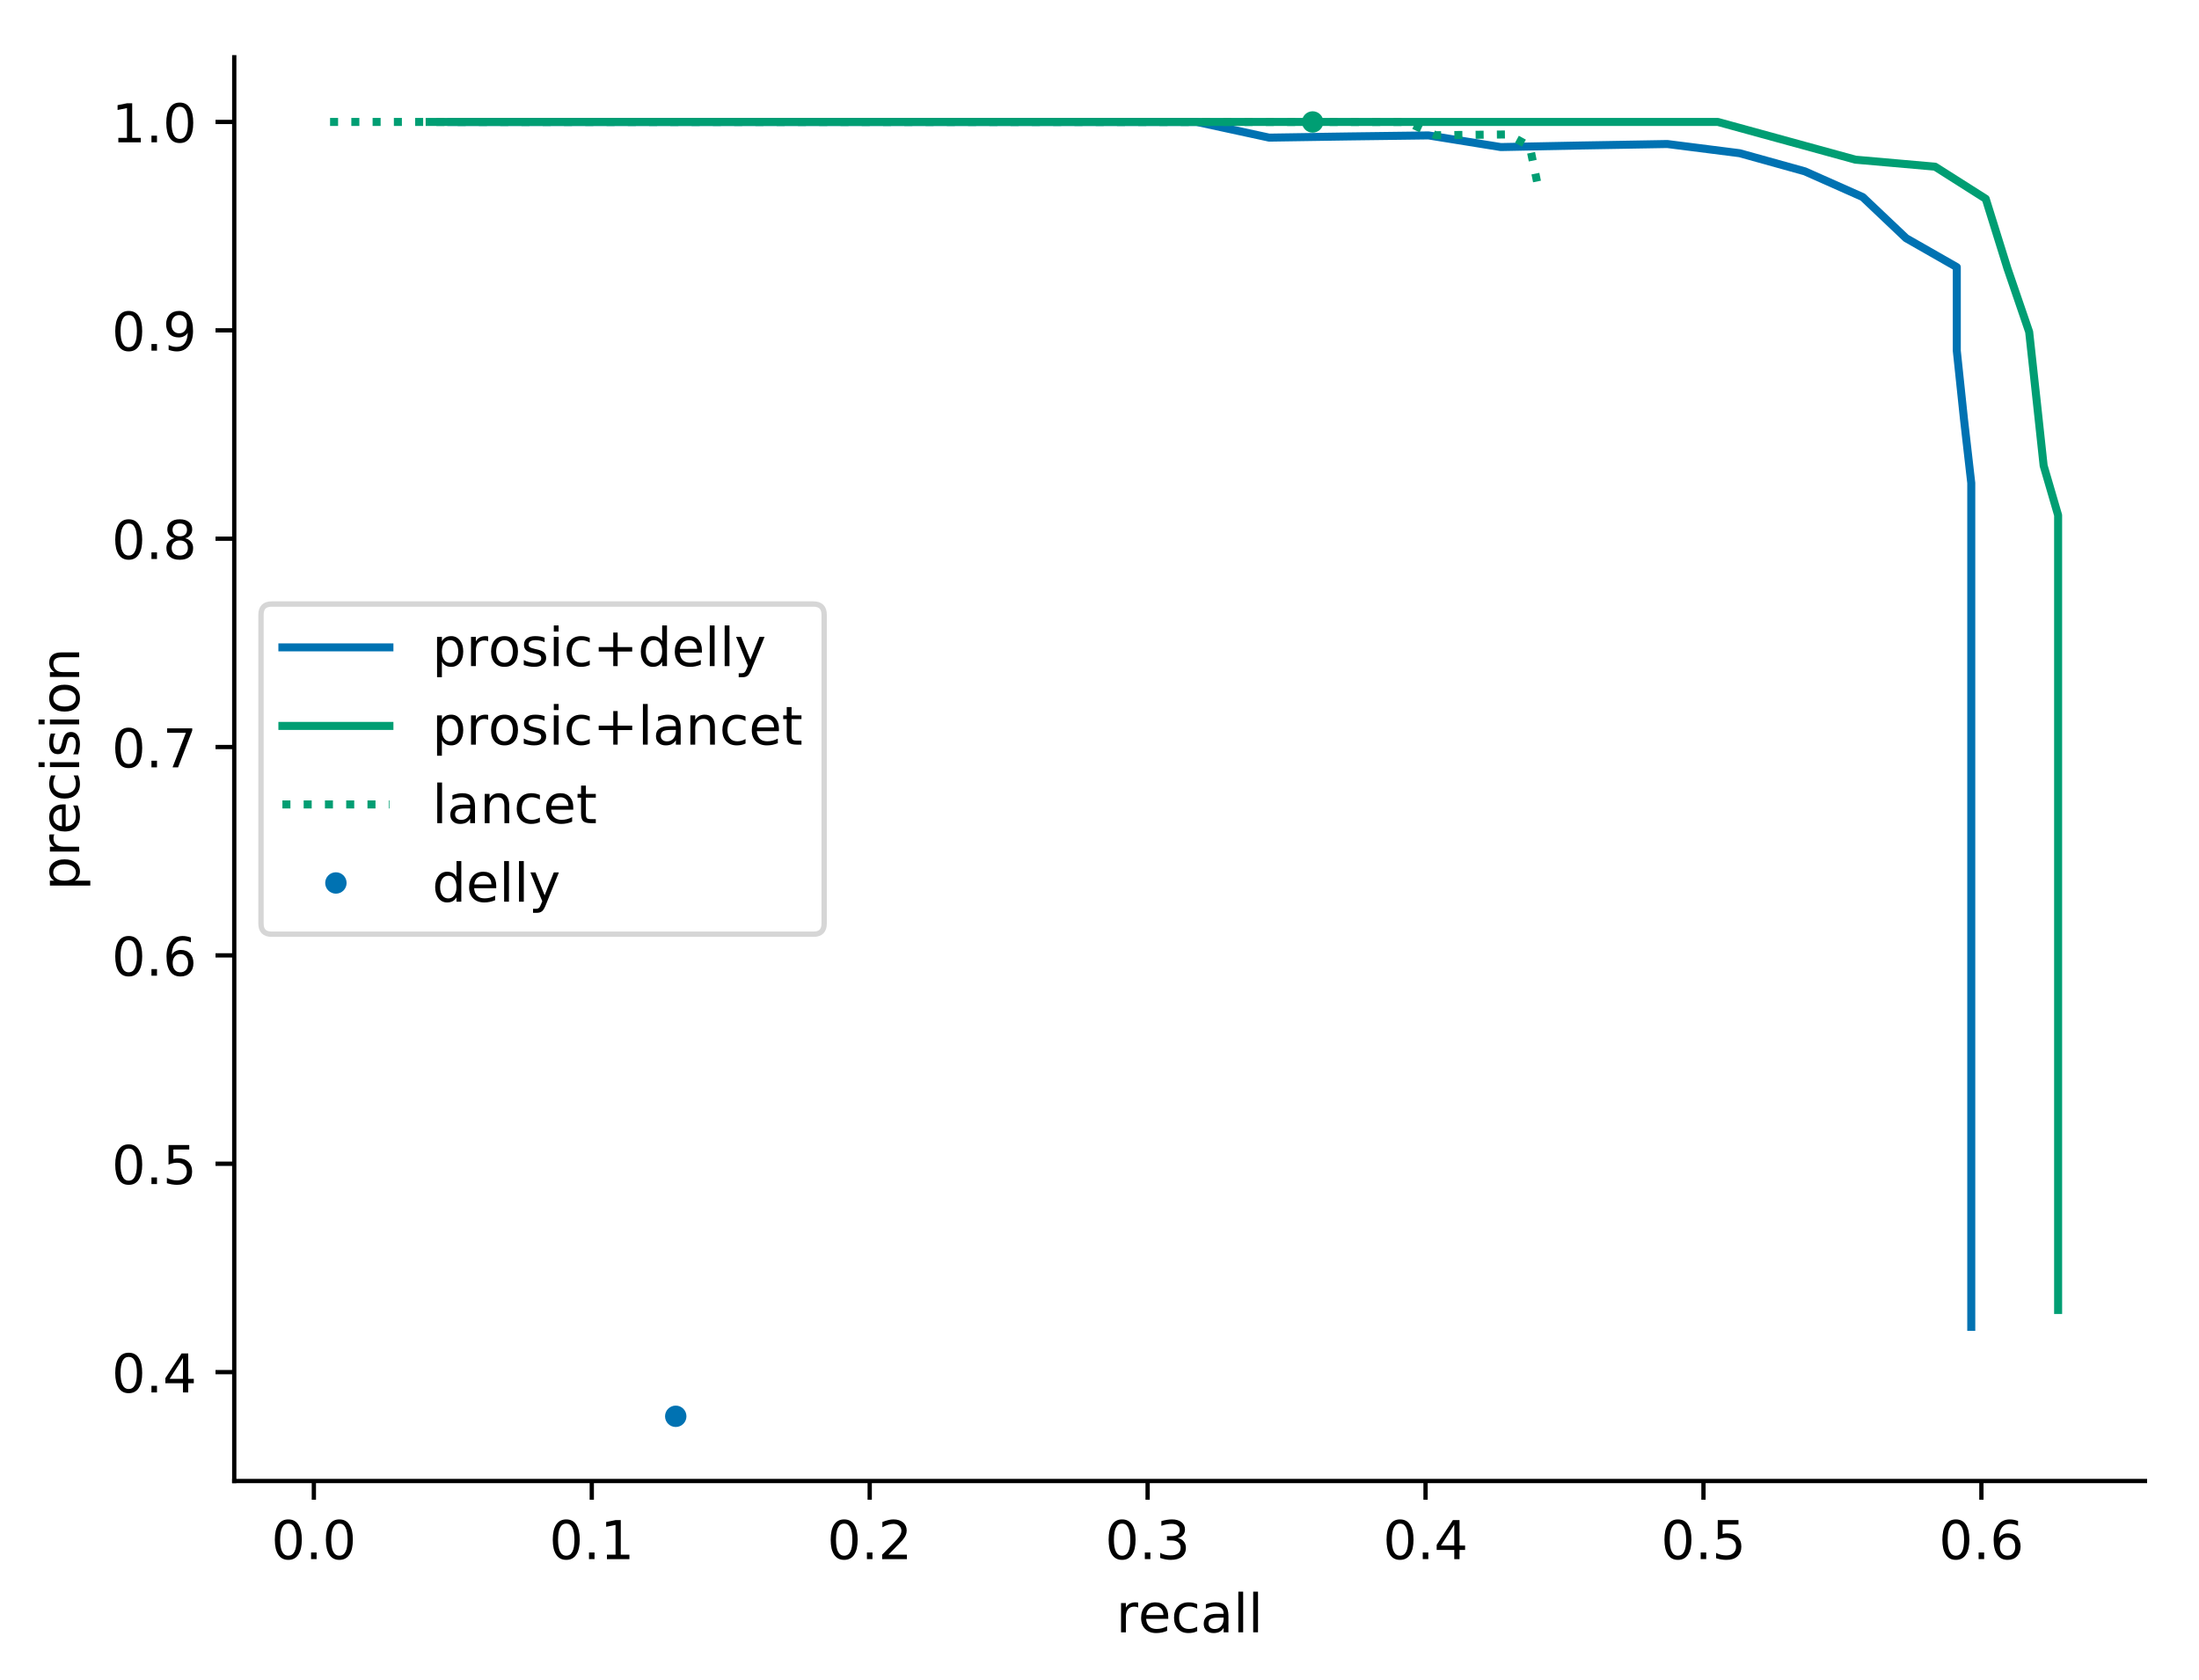
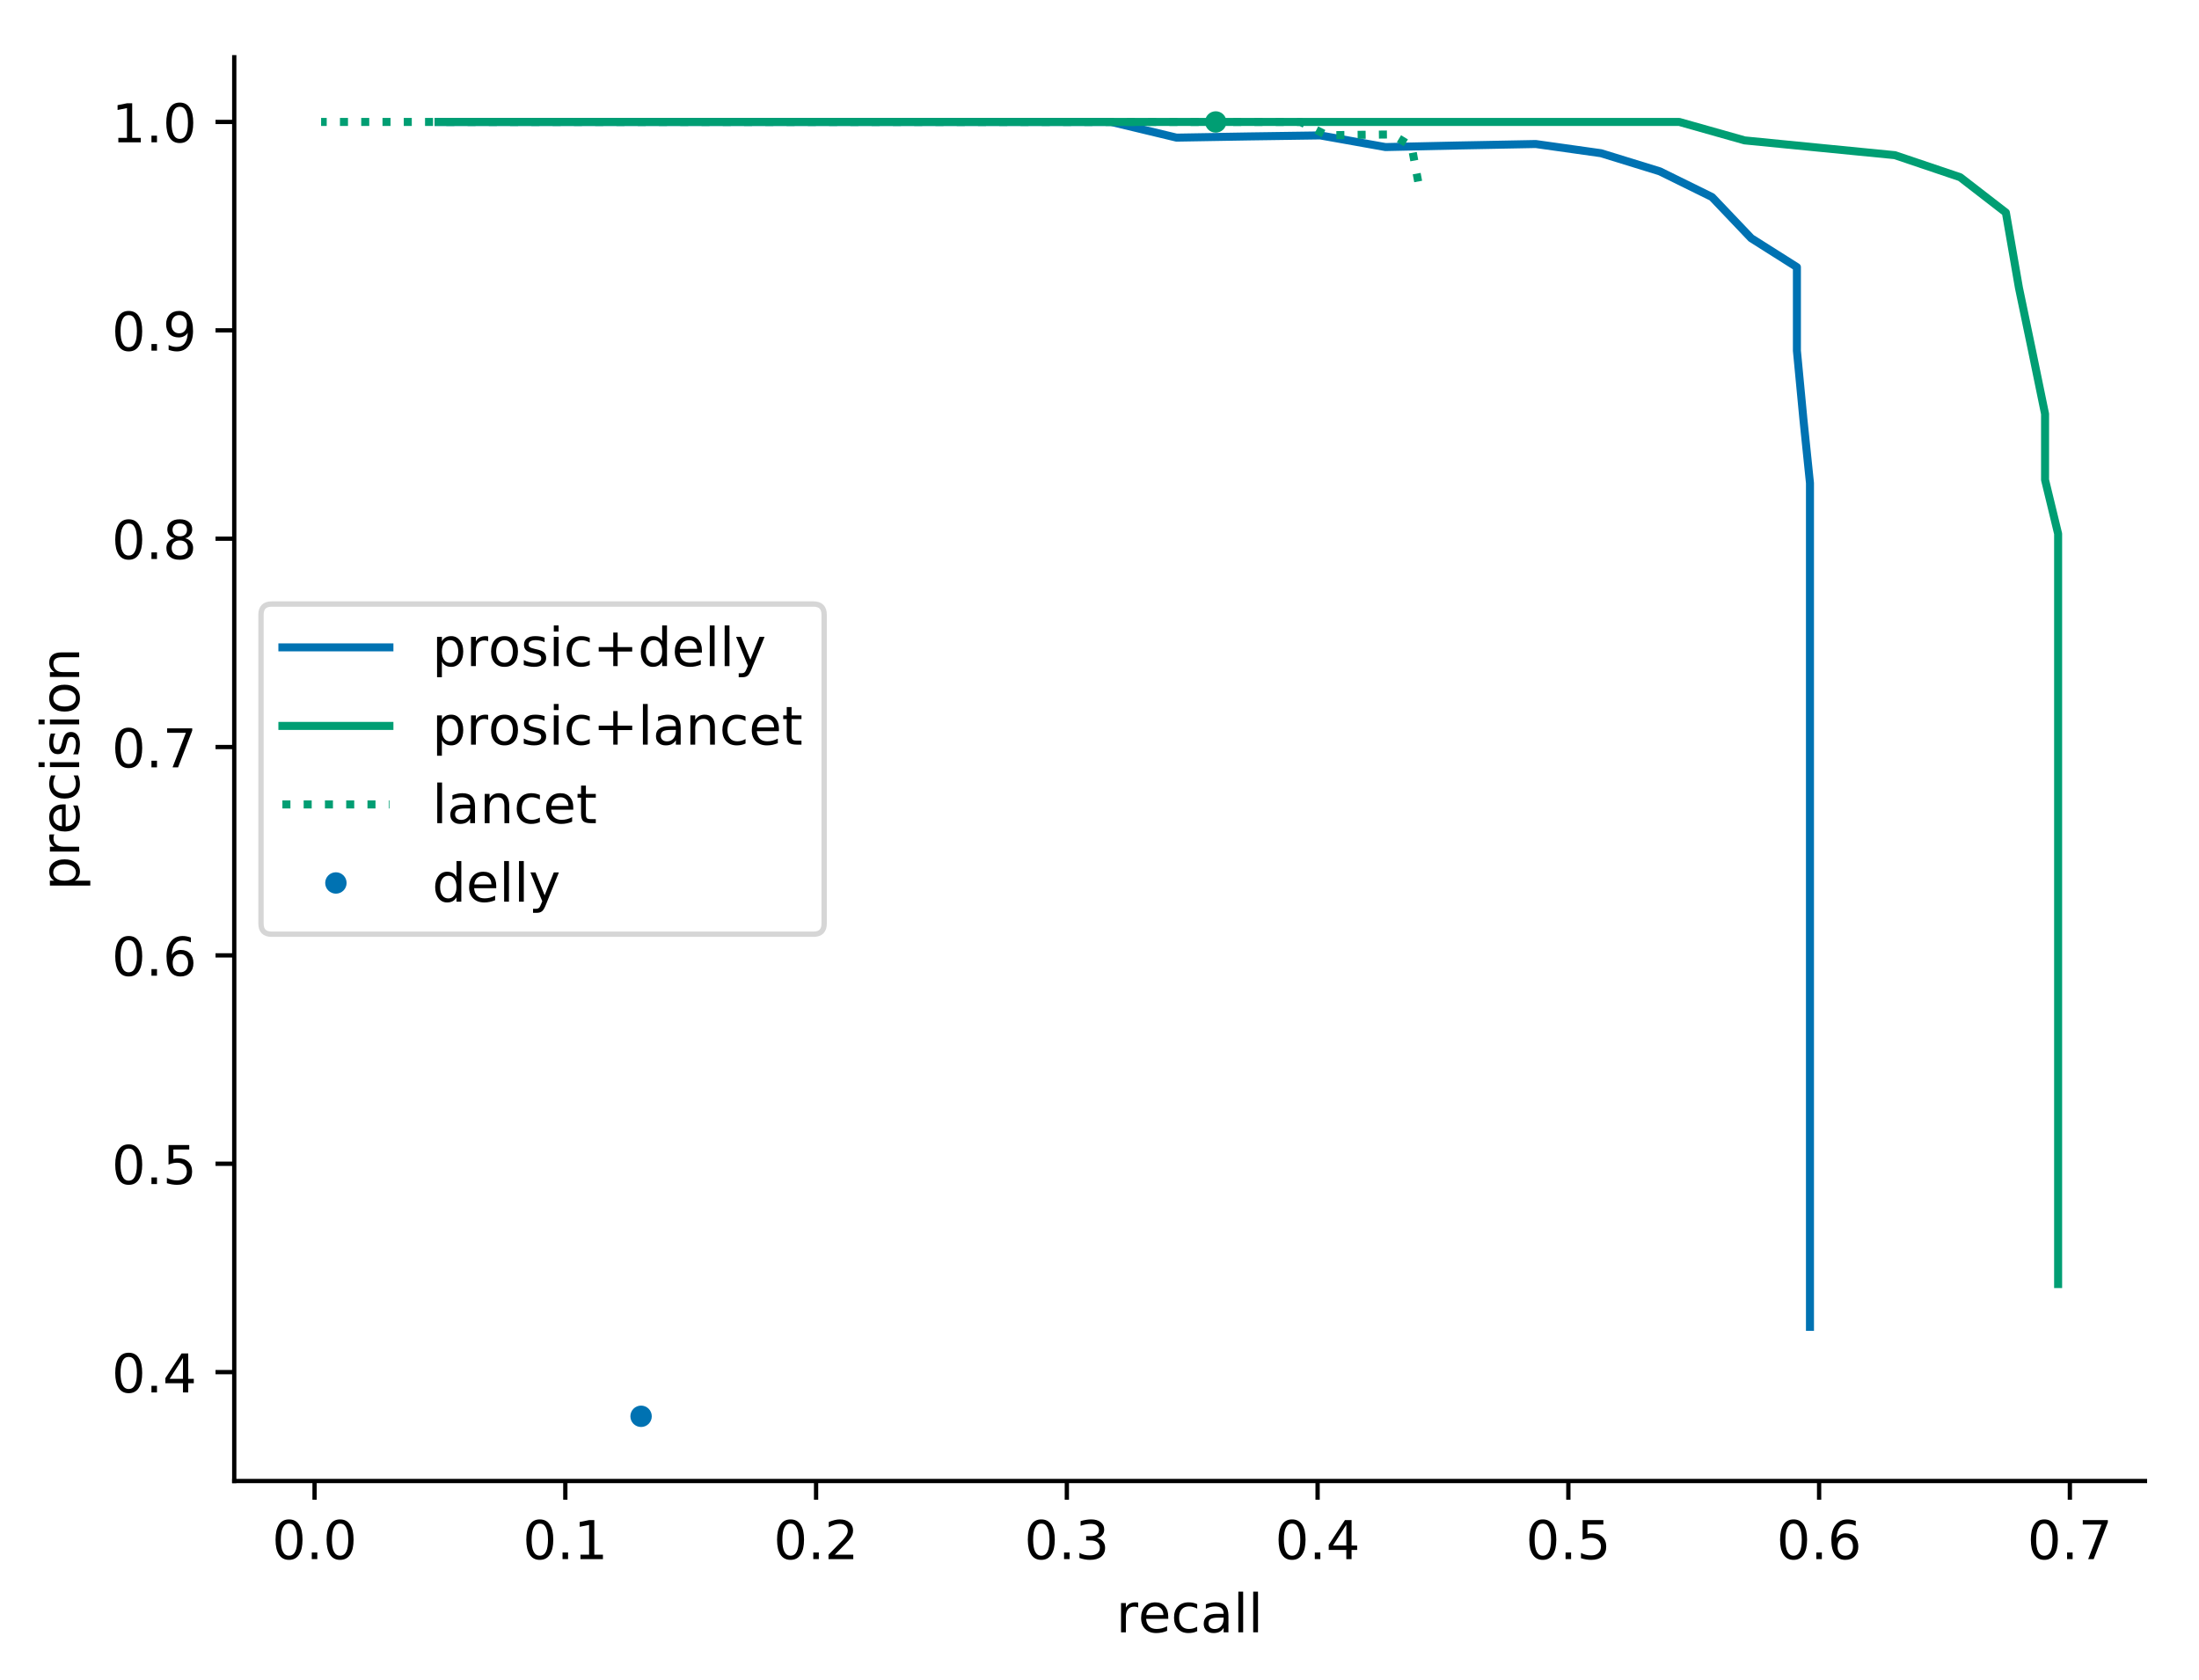
<svg xmlns="http://www.w3.org/2000/svg" xmlns:xlink="http://www.w3.org/1999/xlink" height="314pt" version="1.1" viewBox="0 0 411 314" width="411pt">
  <defs>
    <style type="text/css">
*{stroke-linecap:butt;stroke-linejoin:round;}
  </style>
  </defs>
  <g id="figure_1">
    <g id="patch_1">
      <path d="M 0 314.368  L 411.601 314.368  L 411.601 0  L 0 0  z " style="fill:#ffffff;" />
    </g>
    <g id="axes_1">
      <g id="patch_2">
        <path d="M 43.781 276.812  L 400.901 276.812  L 400.901 10.7  L 43.781 10.7  z " style="fill:#ffffff;" />
      </g>
      <g id="matplotlib.axis_1">
        <g id="xtick_1">
          <g id="line2d_1">
            <defs>
-               <path d="M 0 0  L 0 3.5  " id="m9fd39ae4cc" style="stroke:#000000;stroke-width:0.8;" />
-             </defs>
-             <g>
-               <use style="stroke:#000000;stroke-width:0.8;" x="58.661" xlink:href="#m9fd39ae4cc" y="276.812" />
+               <path d="M 0 0  L 0 3.5  " id="m08cc7fedc6" style="stroke:#000000;stroke-width:0.8;" />
+             </defs>
+             <g>
+               <use style="stroke:#000000;stroke-width:0.8;" x="58.793" xlink:href="#m08cc7fedc6" y="276.812" />
            </g>
          </g>
          <g id="text_1">
            <defs>
              <path d="M 31.781 66.406  Q 24.172 66.406 20.328 58.906  Q 16.5 51.422 16.5 36.375  Q 16.5 21.391 20.328 13.891  Q 24.172 6.391 31.781 6.391  Q 39.453 6.391 43.281 13.891  Q 47.125 21.391 47.125 36.375  Q 47.125 51.422 43.281 58.906  Q 39.453 66.406 31.781 66.406  z M 31.781 74.219  Q 44.047 74.219 50.516 64.516  Q 56.984 54.828 56.984 36.375  Q 56.984 17.969 50.516 8.266  Q 44.047 -1.422 31.781 -1.422  Q 19.531 -1.422 13.062 8.266  Q 6.594 17.969 6.594 36.375  Q 6.594 54.828 13.062 64.516  Q 19.531 74.219 31.781 74.219  z " id="DejaVuSans-30" />
              <path d="M 10.688 12.406  L 21 12.406  L 21 0  L 10.688 0  z " id="DejaVuSans-2e" />
            </defs>
-             <g transform="translate(50.70969 291.4104)scale(0.1 -0.1)">
+             <g transform="translate(50.84191 291.4104)scale(0.1 -0.1)">
              <use xlink:href="#DejaVuSans-30" />
              <use x="63.623" xlink:href="#DejaVuSans-2e" />
              <use x="95.41" xlink:href="#DejaVuSans-30" />
            </g>
          </g>
        </g>
        <g id="xtick_2">
          <g id="line2d_2">
            <g>
-               <use style="stroke:#000000;stroke-width:0.8;" x="110.606" xlink:href="#m9fd39ae4cc" y="276.812" />
+               <use style="stroke:#000000;stroke-width:0.8;" x="105.661" xlink:href="#m08cc7fedc6" y="276.812" />
            </g>
          </g>
          <g id="text_2">
            <defs>
              <path d="M 12.406 8.297  L 28.516 8.297  L 28.516 63.922  L 10.984 60.406  L 10.984 69.391  L 28.422 72.906  L 38.281 72.906  L 38.281 8.297  L 54.391 8.297  L 54.391 0  L 12.406 0  z " id="DejaVuSans-31" />
            </defs>
-             <g transform="translate(102.6544 291.4104)scale(0.1 -0.1)">
+             <g transform="translate(97.70933 291.4104)scale(0.1 -0.1)">
              <use xlink:href="#DejaVuSans-30" />
              <use x="63.623" xlink:href="#DejaVuSans-2e" />
              <use x="95.41" xlink:href="#DejaVuSans-31" />
            </g>
          </g>
        </g>
        <g id="xtick_3">
          <g id="line2d_3">
            <g>
-               <use style="stroke:#000000;stroke-width:0.8;" x="162.551" xlink:href="#m9fd39ae4cc" y="276.812" />
+               <use style="stroke:#000000;stroke-width:0.8;" x="152.528" xlink:href="#m08cc7fedc6" y="276.812" />
            </g>
          </g>
          <g id="text_3">
            <defs>
              <path d="M 19.188 8.297  L 53.609 8.297  L 53.609 0  L 7.328 0  L 7.328 8.297  Q 12.938 14.109 22.625 23.891  Q 32.328 33.688 34.812 36.531  Q 39.547 41.844 41.422 45.531  Q 43.312 49.219 43.312 52.781  Q 43.312 58.594 39.234 62.25  Q 35.156 65.922 28.609 65.922  Q 23.969 65.922 18.812 64.312  Q 13.672 62.703 7.812 59.422  L 7.812 69.391  Q 13.766 71.781 18.938 73  Q 24.125 74.219 28.422 74.219  Q 39.75 74.219 46.484 68.547  Q 53.219 62.891 53.219 53.422  Q 53.219 48.922 51.531 44.891  Q 49.859 40.875 45.406 35.406  Q 44.188 33.984 37.641 27.219  Q 31.109 20.453 19.188 8.297  z " id="DejaVuSans-32" />
            </defs>
-             <g transform="translate(154.5991 291.4104)scale(0.1 -0.1)">
+             <g transform="translate(144.5768 291.4104)scale(0.1 -0.1)">
              <use xlink:href="#DejaVuSans-30" />
              <use x="63.623" xlink:href="#DejaVuSans-2e" />
              <use x="95.41" xlink:href="#DejaVuSans-32" />
            </g>
          </g>
        </g>
        <g id="xtick_4">
          <g id="line2d_4">
            <g>
-               <use style="stroke:#000000;stroke-width:0.8;" x="214.495" xlink:href="#m9fd39ae4cc" y="276.812" />
+               <use style="stroke:#000000;stroke-width:0.8;" x="199.396" xlink:href="#m08cc7fedc6" y="276.812" />
            </g>
          </g>
          <g id="text_4">
            <defs>
              <path d="M 40.578 39.312  Q 47.656 37.797 51.625 33  Q 55.609 28.219 55.609 21.188  Q 55.609 10.406 48.188 4.484  Q 40.766 -1.422 27.094 -1.422  Q 22.516 -1.422 17.656 -0.516  Q 12.797 0.391 7.625 2.203  L 7.625 11.719  Q 11.719 9.328 16.594 8.109  Q 21.484 6.891 26.812 6.891  Q 36.078 6.891 40.938 10.547  Q 45.797 14.203 45.797 21.188  Q 45.797 27.641 41.281 31.266  Q 36.766 34.906 28.719 34.906  L 20.219 34.906  L 20.219 43.016  L 29.109 43.016  Q 36.375 43.016 40.234 45.922  Q 44.094 48.828 44.094 54.297  Q 44.094 59.906 40.109 62.906  Q 36.141 65.922 28.719 65.922  Q 24.656 65.922 20.016 65.031  Q 15.375 64.156 9.812 62.312  L 9.812 71.094  Q 15.438 72.656 20.344 73.438  Q 25.25 74.219 29.594 74.219  Q 40.828 74.219 47.359 69.109  Q 53.906 64.016 53.906 55.328  Q 53.906 49.266 50.438 45.094  Q 46.969 40.922 40.578 39.312  z " id="DejaVuSans-33" />
            </defs>
-             <g transform="translate(206.5439 291.4104)scale(0.1 -0.1)">
+             <g transform="translate(191.4442 291.4104)scale(0.1 -0.1)">
              <use xlink:href="#DejaVuSans-30" />
              <use x="63.623" xlink:href="#DejaVuSans-2e" />
              <use x="95.41" xlink:href="#DejaVuSans-33" />
            </g>
          </g>
        </g>
        <g id="xtick_5">
          <g id="line2d_5">
            <g>
-               <use style="stroke:#000000;stroke-width:0.8;" x="266.44" xlink:href="#m9fd39ae4cc" y="276.812" />
+               <use style="stroke:#000000;stroke-width:0.8;" x="246.263" xlink:href="#m08cc7fedc6" y="276.812" />
            </g>
          </g>
          <g id="text_5">
            <defs>
              <path d="M 37.797 64.312  L 12.891 25.391  L 37.797 25.391  z M 35.203 72.906  L 47.609 72.906  L 47.609 25.391  L 58.016 25.391  L 58.016 17.188  L 47.609 17.188  L 47.609 0  L 37.797 0  L 37.797 17.188  L 4.891 17.188  L 4.891 26.703  z " id="DejaVuSans-34" />
            </defs>
-             <g transform="translate(258.4886 291.4104)scale(0.1 -0.1)">
+             <g transform="translate(238.3116 291.4104)scale(0.1 -0.1)">
              <use xlink:href="#DejaVuSans-30" />
              <use x="63.623" xlink:href="#DejaVuSans-2e" />
              <use x="95.41" xlink:href="#DejaVuSans-34" />
            </g>
          </g>
        </g>
        <g id="xtick_6">
          <g id="line2d_6">
            <g>
-               <use style="stroke:#000000;stroke-width:0.8;" x="318.385" xlink:href="#m9fd39ae4cc" y="276.812" />
+               <use style="stroke:#000000;stroke-width:0.8;" x="293.131" xlink:href="#m08cc7fedc6" y="276.812" />
            </g>
          </g>
          <g id="text_6">
            <defs>
              <path d="M 10.797 72.906  L 49.516 72.906  L 49.516 64.594  L 19.828 64.594  L 19.828 46.734  Q 21.969 47.469 24.109 47.828  Q 26.266 48.188 28.422 48.188  Q 40.625 48.188 47.75 41.5  Q 54.891 34.812 54.891 23.391  Q 54.891 11.625 47.562 5.094  Q 40.234 -1.422 26.906 -1.422  Q 22.312 -1.422 17.547 -0.641  Q 12.797 0.141 7.719 1.703  L 7.719 11.625  Q 12.109 9.234 16.797 8.062  Q 21.484 6.891 26.703 6.891  Q 35.156 6.891 40.078 11.328  Q 45.016 15.766 45.016 23.391  Q 45.016 31 40.078 35.438  Q 35.156 39.891 26.703 39.891  Q 22.75 39.891 18.812 39.016  Q 14.891 38.141 10.797 36.281  z " id="DejaVuSans-35" />
            </defs>
-             <g transform="translate(310.4333 291.4104)scale(0.1 -0.1)">
+             <g transform="translate(285.179 291.4104)scale(0.1 -0.1)">
              <use xlink:href="#DejaVuSans-30" />
              <use x="63.623" xlink:href="#DejaVuSans-2e" />
              <use x="95.41" xlink:href="#DejaVuSans-35" />
            </g>
          </g>
        </g>
        <g id="xtick_7">
          <g id="line2d_7">
            <g>
-               <use style="stroke:#000000;stroke-width:0.8;" x="370.33" xlink:href="#m9fd39ae4cc" y="276.812" />
+               <use style="stroke:#000000;stroke-width:0.8;" x="339.998" xlink:href="#m08cc7fedc6" y="276.812" />
            </g>
          </g>
          <g id="text_7">
            <defs>
              <path d="M 33.016 40.375  Q 26.375 40.375 22.484 35.828  Q 18.609 31.297 18.609 23.391  Q 18.609 15.531 22.484 10.953  Q 26.375 6.391 33.016 6.391  Q 39.656 6.391 43.531 10.953  Q 47.406 15.531 47.406 23.391  Q 47.406 31.297 43.531 35.828  Q 39.656 40.375 33.016 40.375  z M 52.594 71.297  L 52.594 62.312  Q 48.875 64.062 45.094 64.984  Q 41.312 65.922 37.594 65.922  Q 27.828 65.922 22.672 59.328  Q 17.531 52.734 16.797 39.406  Q 19.672 43.656 24.016 45.922  Q 28.375 48.188 33.594 48.188  Q 44.578 48.188 50.953 41.516  Q 57.328 34.859 57.328 23.391  Q 57.328 12.156 50.688 5.359  Q 44.047 -1.422 33.016 -1.422  Q 20.359 -1.422 13.672 8.266  Q 6.984 17.969 6.984 36.375  Q 6.984 53.656 15.188 63.938  Q 23.391 74.219 37.203 74.219  Q 40.922 74.219 44.703 73.484  Q 48.484 72.75 52.594 71.297  z " id="DejaVuSans-36" />
            </defs>
-             <g transform="translate(362.3781 291.4104)scale(0.1 -0.1)">
+             <g transform="translate(332.0464 291.4104)scale(0.1 -0.1)">
              <use xlink:href="#DejaVuSans-30" />
              <use x="63.623" xlink:href="#DejaVuSans-2e" />
              <use x="95.41" xlink:href="#DejaVuSans-36" />
            </g>
          </g>
        </g>
-         <g id="text_8">
+         <g id="xtick_8">
+           <g id="line2d_8">
+             <g>
+               <use style="stroke:#000000;stroke-width:0.8;" x="386.865" xlink:href="#m08cc7fedc6" y="276.812" />
+             </g>
+           </g>
+           <g id="text_8">
+             <defs>
+               <path d="M 8.203 72.906  L 55.078 72.906  L 55.078 68.703  L 28.609 0  L 18.312 0  L 43.219 64.594  L 8.203 64.594  z " id="DejaVuSans-37" />
+             </defs>
+             <g transform="translate(378.9139 291.4104)scale(0.1 -0.1)">
+               <use xlink:href="#DejaVuSans-30" />
+               <use x="63.623" xlink:href="#DejaVuSans-2e" />
+               <use x="95.41" xlink:href="#DejaVuSans-37" />
+             </g>
+           </g>
+         </g>
+         <g id="text_9">
          <defs>
            <path d="M 41.109 46.297  Q 39.594 47.172 37.812 47.578  Q 36.031 48 33.891 48  Q 26.266 48 22.188 43.047  Q 18.109 38.094 18.109 28.812  L 18.109 0  L 9.078 0  L 9.078 54.688  L 18.109 54.688  L 18.109 46.188  Q 20.953 51.172 25.484 53.578  Q 30.031 56 36.531 56  Q 37.453 56 38.578 55.875  Q 39.703 55.766 41.062 55.516  z " id="DejaVuSans-72" />
            <path d="M 56.203 29.594  L 56.203 25.203  L 14.891 25.203  Q 15.484 15.922 20.484 11.062  Q 25.484 6.203 34.422 6.203  Q 39.594 6.203 44.453 7.469  Q 49.312 8.734 54.109 11.281  L 54.109 2.781  Q 49.266 0.734 44.188 -0.344  Q 39.109 -1.422 33.891 -1.422  Q 20.797 -1.422 13.156 6.188  Q 5.516 13.812 5.516 26.812  Q 5.516 40.234 12.766 48.109  Q 20.016 56 32.328 56  Q 43.359 56 49.781 48.891  Q 56.203 41.797 56.203 29.594  z M 47.219 32.234  Q 47.125 39.594 43.094 43.984  Q 39.062 48.391 32.422 48.391  Q 24.906 48.391 20.391 44.141  Q 15.875 39.891 15.188 32.172  z " id="DejaVuSans-65" />
            <path d="M 48.781 52.594  L 48.781 44.188  Q 44.969 46.297 41.141 47.344  Q 37.312 48.391 33.406 48.391  Q 24.656 48.391 19.812 42.844  Q 14.984 37.312 14.984 27.297  Q 14.984 17.281 19.812 11.734  Q 24.656 6.203 33.406 6.203  Q 37.312 6.203 41.141 7.25  Q 44.969 8.297 48.781 10.406  L 48.781 2.094  Q 45.016 0.344 40.984 -0.531  Q 36.969 -1.422 32.422 -1.422  Q 20.062 -1.422 12.781 6.344  Q 5.516 14.109 5.516 27.297  Q 5.516 40.672 12.859 48.328  Q 20.219 56 33.016 56  Q 37.156 56 41.109 55.141  Q 45.062 54.297 48.781 52.594  z " id="DejaVuSans-63" />
            <path d="M 34.281 27.484  Q 23.391 27.484 19.188 25  Q 14.984 22.516 14.984 16.5  Q 14.984 11.719 18.141 8.906  Q 21.297 6.109 26.703 6.109  Q 34.188 6.109 38.703 11.406  Q 43.219 16.703 43.219 25.484  L 43.219 27.484  z M 52.203 31.203  L 52.203 0  L 43.219 0  L 43.219 8.297  Q 40.141 3.328 35.547 0.953  Q 30.953 -1.422 24.312 -1.422  Q 15.922 -1.422 10.953 3.297  Q 6 8.016 6 15.922  Q 6 25.141 12.172 29.828  Q 18.359 34.516 30.609 34.516  L 43.219 34.516  L 43.219 35.406  Q 43.219 41.609 39.141 45  Q 35.062 48.391 27.688 48.391  Q 23 48.391 18.547 47.266  Q 14.109 46.141 10.016 43.891  L 10.016 52.203  Q 14.938 54.109 19.578 55.047  Q 24.219 56 28.609 56  Q 40.484 56 46.344 49.844  Q 52.203 43.703 52.203 31.203  z " id="DejaVuSans-61" />
            <path d="M 9.422 75.984  L 18.406 75.984  L 18.406 0  L 9.422 0  z " id="DejaVuSans-6c" />
          </defs>
          <g transform="translate(208.6194 305.0886)scale(0.1 -0.1)">
            <use xlink:href="#DejaVuSans-72" />
            <use x="41.082" xlink:href="#DejaVuSans-65" />
            <use x="102.605" xlink:href="#DejaVuSans-63" />
            <use x="157.586" xlink:href="#DejaVuSans-61" />
            <use x="218.865" xlink:href="#DejaVuSans-6c" />
            <use x="246.648" xlink:href="#DejaVuSans-6c" />
          </g>
        </g>
      </g>
      <g id="matplotlib.axis_2">
        <g id="ytick_1">
-           <g id="line2d_8">
-             <defs>
-               <path d="M 0 0  L -3.5 0  " id="m34d7517a2f" style="stroke:#000000;stroke-width:0.8;" />
-             </defs>
-             <g>
-               <use style="stroke:#000000;stroke-width:0.8;" x="43.781" xlink:href="#m34d7517a2f" y="256.455" />
-             </g>
-           </g>
-           <g id="text_9">
+           <g id="line2d_9">
+             <defs>
+               <path d="M 0 0  L -3.5 0  " id="m8ed0e0f261" style="stroke:#000000;stroke-width:0.8;" />
+             </defs>
+             <g>
+               <use style="stroke:#000000;stroke-width:0.8;" x="43.781" xlink:href="#m8ed0e0f261" y="256.455" />
+             </g>
+           </g>
+           <g id="text_10">
            <g transform="translate(20.87813 260.2545)scale(0.1 -0.1)">
              <use xlink:href="#DejaVuSans-30" />
              <use x="63.623" xlink:href="#DejaVuSans-2e" />
              <use x="95.41" xlink:href="#DejaVuSans-34" />
            </g>
          </g>
        </g>
        <g id="ytick_2">
-           <g id="line2d_9">
-             <g>
-               <use style="stroke:#000000;stroke-width:0.8;" x="43.781" xlink:href="#m34d7517a2f" y="217.512" />
-             </g>
-           </g>
-           <g id="text_10">
+           <g id="line2d_10">
+             <g>
+               <use style="stroke:#000000;stroke-width:0.8;" x="43.781" xlink:href="#m8ed0e0f261" y="217.512" />
+             </g>
+           </g>
+           <g id="text_11">
            <g transform="translate(20.87813 221.3113)scale(0.1 -0.1)">
              <use xlink:href="#DejaVuSans-30" />
              <use x="63.623" xlink:href="#DejaVuSans-2e" />
              <use x="95.41" xlink:href="#DejaVuSans-35" />
            </g>
          </g>
        </g>
        <g id="ytick_3">
-           <g id="line2d_10">
-             <g>
-               <use style="stroke:#000000;stroke-width:0.8;" x="43.781" xlink:href="#m34d7517a2f" y="178.569" />
-             </g>
-           </g>
-           <g id="text_11">
+           <g id="line2d_11">
+             <g>
+               <use style="stroke:#000000;stroke-width:0.8;" x="43.781" xlink:href="#m8ed0e0f261" y="178.569" />
+             </g>
+           </g>
+           <g id="text_12">
            <g transform="translate(20.87813 182.3681)scale(0.1 -0.1)">
              <use xlink:href="#DejaVuSans-30" />
              <use x="63.623" xlink:href="#DejaVuSans-2e" />
              <use x="95.41" xlink:href="#DejaVuSans-36" />
            </g>
          </g>
        </g>
        <g id="ytick_4">
-           <g id="line2d_11">
-             <g>
-               <use style="stroke:#000000;stroke-width:0.8;" x="43.781" xlink:href="#m34d7517a2f" y="139.626" />
-             </g>
-           </g>
-           <g id="text_12">
-             <defs>
-               <path d="M 8.203 72.906  L 55.078 72.906  L 55.078 68.703  L 28.609 0  L 18.312 0  L 43.219 64.594  L 8.203 64.594  z " id="DejaVuSans-37" />
-             </defs>
+           <g id="line2d_12">
+             <g>
+               <use style="stroke:#000000;stroke-width:0.8;" x="43.781" xlink:href="#m8ed0e0f261" y="139.626" />
+             </g>
+           </g>
+           <g id="text_13">
            <g transform="translate(20.87813 143.4249)scale(0.1 -0.1)">
              <use xlink:href="#DejaVuSans-30" />
              <use x="63.623" xlink:href="#DejaVuSans-2e" />
              <use x="95.41" xlink:href="#DejaVuSans-37" />
            </g>
          </g>
        </g>
        <g id="ytick_5">
-           <g id="line2d_12">
-             <g>
-               <use style="stroke:#000000;stroke-width:0.8;" x="43.781" xlink:href="#m34d7517a2f" y="100.682" />
-             </g>
-           </g>
-           <g id="text_13">
+           <g id="line2d_13">
+             <g>
+               <use style="stroke:#000000;stroke-width:0.8;" x="43.781" xlink:href="#m8ed0e0f261" y="100.682" />
+             </g>
+           </g>
+           <g id="text_14">
            <defs>
              <path d="M 31.781 34.625  Q 24.75 34.625 20.719 30.859  Q 16.703 27.094 16.703 20.516  Q 16.703 13.922 20.719 10.156  Q 24.75 6.391 31.781 6.391  Q 38.812 6.391 42.859 10.172  Q 46.922 13.969 46.922 20.516  Q 46.922 27.094 42.891 30.859  Q 38.875 34.625 31.781 34.625  z M 21.922 38.812  Q 15.578 40.375 12.031 44.719  Q 8.5 49.078 8.5 55.328  Q 8.5 64.062 14.719 69.141  Q 20.953 74.219 31.781 74.219  Q 42.672 74.219 48.875 69.141  Q 55.078 64.062 55.078 55.328  Q 55.078 49.078 51.531 44.719  Q 48 40.375 41.703 38.812  Q 48.828 37.156 52.797 32.312  Q 56.781 27.484 56.781 20.516  Q 56.781 9.906 50.312 4.234  Q 43.844 -1.422 31.781 -1.422  Q 19.734 -1.422 13.25 4.234  Q 6.781 9.906 6.781 20.516  Q 6.781 27.484 10.781 32.312  Q 14.797 37.156 21.922 38.812  z M 18.312 54.391  Q 18.312 48.734 21.844 45.562  Q 25.391 42.391 31.781 42.391  Q 38.141 42.391 41.719 45.562  Q 45.312 48.734 45.312 54.391  Q 45.312 60.062 41.719 63.234  Q 38.141 66.406 31.781 66.406  Q 25.391 66.406 21.844 63.234  Q 18.312 60.062 18.312 54.391  z " id="DejaVuSans-38" />
            </defs>
            <g transform="translate(20.87813 104.4817)scale(0.1 -0.1)">
              <use xlink:href="#DejaVuSans-30" />
              <use x="63.623" xlink:href="#DejaVuSans-2e" />
              <use x="95.41" xlink:href="#DejaVuSans-38" />
            </g>
          </g>
        </g>
        <g id="ytick_6">
-           <g id="line2d_13">
-             <g>
-               <use style="stroke:#000000;stroke-width:0.8;" x="43.781" xlink:href="#m34d7517a2f" y="61.739" />
-             </g>
-           </g>
-           <g id="text_14">
+           <g id="line2d_14">
+             <g>
+               <use style="stroke:#000000;stroke-width:0.8;" x="43.781" xlink:href="#m8ed0e0f261" y="61.739" />
+             </g>
+           </g>
+           <g id="text_15">
            <defs>
              <path d="M 10.984 1.516  L 10.984 10.5  Q 14.703 8.734 18.5 7.812  Q 22.312 6.891 25.984 6.891  Q 35.75 6.891 40.891 13.453  Q 46.047 20.016 46.781 33.406  Q 43.953 29.203 39.594 26.953  Q 35.25 24.703 29.984 24.703  Q 19.047 24.703 12.672 31.312  Q 6.297 37.938 6.297 49.422  Q 6.297 60.641 12.938 67.422  Q 19.578 74.219 30.609 74.219  Q 43.266 74.219 49.922 64.516  Q 56.594 54.828 56.594 36.375  Q 56.594 19.141 48.406 8.859  Q 40.234 -1.422 26.422 -1.422  Q 22.703 -1.422 18.891 -0.688  Q 15.094 0.047 10.984 1.516  z M 30.609 32.422  Q 37.25 32.422 41.125 36.953  Q 45.016 41.5 45.016 49.422  Q 45.016 57.281 41.125 61.844  Q 37.25 66.406 30.609 66.406  Q 23.969 66.406 20.094 61.844  Q 16.219 57.281 16.219 49.422  Q 16.219 41.5 20.094 36.953  Q 23.969 32.422 30.609 32.422  z " id="DejaVuSans-39" />
            </defs>
            <g transform="translate(20.87813 65.53844)scale(0.1 -0.1)">
              <use xlink:href="#DejaVuSans-30" />
              <use x="63.623" xlink:href="#DejaVuSans-2e" />
              <use x="95.41" xlink:href="#DejaVuSans-39" />
            </g>
          </g>
        </g>
        <g id="ytick_7">
-           <g id="line2d_14">
-             <g>
-               <use style="stroke:#000000;stroke-width:0.8;" x="43.781" xlink:href="#m34d7517a2f" y="22.796" />
-             </g>
-           </g>
-           <g id="text_15">
+           <g id="line2d_15">
+             <g>
+               <use style="stroke:#000000;stroke-width:0.8;" x="43.781" xlink:href="#m8ed0e0f261" y="22.796" />
+             </g>
+           </g>
+           <g id="text_16">
            <g transform="translate(20.87813 26.59522)scale(0.1 -0.1)">
              <use xlink:href="#DejaVuSans-31" />
              <use x="63.623" xlink:href="#DejaVuSans-2e" />
              <use x="95.41" xlink:href="#DejaVuSans-30" />
            </g>
          </g>
        </g>
-         <g id="text_16">
+         <g id="text_17">
          <defs>
            <path d="M 18.109 8.203  L 18.109 -20.797  L 9.078 -20.797  L 9.078 54.688  L 18.109 54.688  L 18.109 46.391  Q 20.953 51.266 25.266 53.625  Q 29.594 56 35.594 56  Q 45.562 56 51.781 48.094  Q 58.016 40.188 58.016 27.297  Q 58.016 14.406 51.781 6.484  Q 45.562 -1.422 35.594 -1.422  Q 29.594 -1.422 25.266 0.953  Q 20.953 3.328 18.109 8.203  z M 48.688 27.297  Q 48.688 37.203 44.609 42.844  Q 40.531 48.484 33.406 48.484  Q 26.266 48.484 22.188 42.844  Q 18.109 37.203 18.109 27.297  Q 18.109 17.391 22.188 11.75  Q 26.266 6.109 33.406 6.109  Q 40.531 6.109 44.609 11.75  Q 48.688 17.391 48.688 27.297  z " id="DejaVuSans-70" />
            <path d="M 9.422 54.688  L 18.406 54.688  L 18.406 0  L 9.422 0  z M 9.422 75.984  L 18.406 75.984  L 18.406 64.594  L 9.422 64.594  z " id="DejaVuSans-69" />
            <path d="M 44.281 53.078  L 44.281 44.578  Q 40.484 46.531 36.375 47.5  Q 32.281 48.484 27.875 48.484  Q 21.188 48.484 17.844 46.438  Q 14.5 44.391 14.5 40.281  Q 14.5 37.156 16.891 35.375  Q 19.281 33.594 26.516 31.984  L 29.594 31.297  Q 39.156 29.25 43.188 25.516  Q 47.219 21.781 47.219 15.094  Q 47.219 7.469 41.188 3.016  Q 35.156 -1.422 24.609 -1.422  Q 20.219 -1.422 15.453 -0.562  Q 10.688 0.297 5.422 2  L 5.422 11.281  Q 10.406 8.688 15.234 7.391  Q 20.062 6.109 24.812 6.109  Q 31.156 6.109 34.562 8.281  Q 37.984 10.453 37.984 14.406  Q 37.984 18.062 35.516 20.016  Q 33.062 21.969 24.703 23.781  L 21.578 24.516  Q 13.234 26.266 9.516 29.906  Q 5.812 33.547 5.812 39.891  Q 5.812 47.609 11.281 51.797  Q 16.75 56 26.812 56  Q 31.781 56 36.172 55.266  Q 40.578 54.547 44.281 53.078  z " id="DejaVuSans-73" />
            <path d="M 30.609 48.391  Q 23.391 48.391 19.188 42.75  Q 14.984 37.109 14.984 27.297  Q 14.984 17.484 19.156 11.844  Q 23.344 6.203 30.609 6.203  Q 37.797 6.203 41.984 11.859  Q 46.188 17.531 46.188 27.297  Q 46.188 37.016 41.984 42.703  Q 37.797 48.391 30.609 48.391  z M 30.609 56  Q 42.328 56 49.016 48.375  Q 55.719 40.766 55.719 27.297  Q 55.719 13.875 49.016 6.219  Q 42.328 -1.422 30.609 -1.422  Q 18.844 -1.422 12.172 6.219  Q 5.516 13.875 5.516 27.297  Q 5.516 40.766 12.172 48.375  Q 18.844 56 30.609 56  z " id="DejaVuSans-6f" />
            <path d="M 54.891 33.016  L 54.891 0  L 45.906 0  L 45.906 32.719  Q 45.906 40.484 42.875 44.328  Q 39.844 48.188 33.797 48.188  Q 26.516 48.188 22.312 43.547  Q 18.109 38.922 18.109 30.906  L 18.109 0  L 9.078 0  L 9.078 54.688  L 18.109 54.688  L 18.109 46.188  Q 21.344 51.125 25.703 53.562  Q 30.078 56 35.797 56  Q 45.219 56 50.047 50.172  Q 54.891 44.344 54.891 33.016  z " id="DejaVuSans-6e" />
          </defs>
          <g transform="translate(14.79844 166.4208)rotate(-90)scale(0.1 -0.1)">
            <use xlink:href="#DejaVuSans-70" />
            <use x="63.477" xlink:href="#DejaVuSans-72" />
            <use x="104.559" xlink:href="#DejaVuSans-65" />
            <use x="166.082" xlink:href="#DejaVuSans-63" />
            <use x="221.062" xlink:href="#DejaVuSans-69" />
            <use x="248.846" xlink:href="#DejaVuSans-73" />
            <use x="300.945" xlink:href="#DejaVuSans-69" />
            <use x="328.729" xlink:href="#DejaVuSans-6f" />
            <use x="389.91" xlink:href="#DejaVuSans-6e" />
          </g>
        </g>
      </g>
-       <g id="line2d_15">
-         <path clip-path="url(#pd32b7aa08b)" d="M 84.363 22.796  L 84.363 22.796  L 97.89 22.796  L 107.359 22.796  L 119.534 22.796  L 134.414 22.796  L 149.294 22.796  L 164.174 22.796  L 179.054 22.796  L 193.934 22.796  L 208.814 22.796  L 223.694 22.796  L 237.221 25.724  L 252.101 25.5  L 266.981 25.308  L 280.509 27.488  L 295.389 27.196  L 311.621 26.917  L 325.149 28.637  L 337.323 32.024  L 348.145 36.83  L 356.261 44.524  L 365.73 49.929  L 365.73 65.557  L 367.083 78.429  L 368.436 90.279  L 368.436 102.576  L 368.436 113.967  L 368.436 124.551  L 368.436 134.409  L 368.436 143.614  L 368.436 152.228  L 368.436 160.307  L 368.436 168.567  L 368.436 175.677  L 368.436 182.383  L 368.436 188.719  L 368.436 194.716  L 368.436 200.399  L 368.436 205.793  L 368.436 210.919  L 368.436 215.797  L 368.436 220.443  L 368.436 224.875  L 368.436 229.107  L 368.436 233.152  L 368.436 237.022  L 368.436 240.728  L 368.436 244.281  L 368.436 247.993  " style="fill:none;stroke:#0072b2;stroke-linecap:square;stroke-width:1.5;" />
-       </g>
      <g id="line2d_16">
-         <path clip-path="url(#pd32b7aa08b)" d="M 80.305 22.796  L 80.305 22.796  L 95.185 22.796  L 104.654 22.796  L 120.887 22.796  L 137.119 22.796  L 150.647 22.796  L 165.527 22.796  L 180.407 22.796  L 196.639 22.796  L 211.519 22.796  L 226.399 22.796  L 242.632 22.796  L 257.512 22.796  L 273.745 22.796  L 289.978 22.796  L 304.858 22.796  L 321.09 22.796  L 334.618 26.505  L 346.792 29.845  L 361.672 31.153  L 371.141 37.16  L 375.199 50.178  L 379.258 62.03  L 380.61 74.441  L 381.963 87.032  L 384.669 96.298  L 384.669 108.372  L 384.669 119.557  L 384.669 129.11  L 384.669 138.845  L 384.669 147.198  L 384.669 155.747  L 384.669 163.762  L 384.669 170.682  L 384.669 177.803  L 384.669 184.517  L 384.669 190.342  L 384.669 196.366  L 384.669 201.608  L 384.669 207.043  L 384.669 212.205  L 384.669 216.714  L 384.669 221.406  L 384.669 225.514  L 384.669 229.798  L 384.669 233.89  L 384.669 237.483  L 384.669 241.241  L 384.669 244.841  " style="fill:none;stroke:#009e73;stroke-linecap:square;stroke-width:1.5;" />
+         <path clip-path="url(#p334d6dcd82)" d="M 81.983 22.796  L 81.983 22.796  L 94.188 22.796  L 102.732 22.796  L 113.716 22.796  L 127.142 22.796  L 140.567 22.796  L 153.993 22.796  L 167.418 22.796  L 180.844 22.796  L 194.27 22.796  L 207.695 22.796  L 219.9 25.724  L 233.326 25.5  L 246.751 25.308  L 258.956 27.488  L 272.382 27.196  L 287.028 26.917  L 299.233 28.637  L 310.218 32.024  L 319.982 36.83  L 327.305 44.524  L 335.848 49.929  L 335.848 65.557  L 337.069 78.429  L 338.289 90.279  L 338.289 102.576  L 338.289 113.967  L 338.289 124.551  L 338.289 134.409  L 338.289 143.614  L 338.289 152.228  L 338.289 160.307  L 338.289 168.567  L 338.289 175.677  L 338.289 182.383  L 338.289 188.719  L 338.289 194.716  L 338.289 200.399  L 338.289 205.793  L 338.289 210.919  L 338.289 215.797  L 338.289 220.443  L 338.289 224.875  L 338.289 229.107  L 338.289 233.152  L 338.289 237.022  L 338.289 240.728  L 338.289 244.281  L 338.289 247.993  " style="fill:none;stroke:#0072b2;stroke-linecap:square;stroke-width:1.5;" />
      </g>
      <g id="line2d_17">
-         <path clip-path="url(#pd32b7aa08b)" d="M 287.272 33.923  L 285.919 27.351  L 281.861 25.128  L 277.803 25.171  L 272.392 25.23  L 268.334 25.276  L 262.923 22.796  L 260.218 22.796  L 254.807 22.796  L 250.749 22.796  L 246.69 22.796  L 241.279 22.796  L 237.221 22.796  L 231.81 22.796  L 227.752 22.796  L 222.341 22.796  L 218.283 22.796  L 212.872 22.796  L 208.814 22.796  L 203.403 22.796  L 199.345 22.796  L 193.934 22.796  L 188.523 22.796  L 184.465 22.796  L 179.054 22.796  L 176.349 22.796  L 169.585 22.796  L 165.527 22.796  L 160.116 22.796  L 156.058 22.796  L 150.647 22.796  L 145.236 22.796  L 141.178 22.796  L 135.767 22.796  L 131.709 22.796  L 126.298 22.796  L 122.239 22.796  L 116.829 22.796  L 112.77 22.796  L 107.359 22.796  L 101.949 22.796  L 97.89 22.796  L 92.479 22.796  L 88.421 22.796  L 83.01 22.796  L 78.952 22.796  L 73.541 22.796  L 69.483 22.796  L 64.072 22.796  L 60.014 22.796  " style="fill:none;stroke:#009e73;stroke-dasharray:1.5,2.475;stroke-dashoffset:0;stroke-width:1.5;" />
+         <path clip-path="url(#p334d6dcd82)" d="M 81.983 22.796  L 81.983 22.796  L 95.409 22.796  L 103.952 22.796  L 119.819 22.796  L 133.244 22.796  L 147.89 22.796  L 161.316 22.796  L 177.183 22.796  L 191.829 22.796  L 207.695 22.796  L 221.121 22.796  L 236.987 22.796  L 251.633 22.796  L 267.5 22.796  L 282.146 22.796  L 298.013 22.796  L 313.879 22.796  L 326.084 26.242  L 340.73 27.684  L 354.156 29.002  L 366.361 33.122  L 374.904 39.728  L 377.345 53.789  L 379.786 65.491  L 382.228 77.366  L 382.228 89.692  L 384.669 99.763  L 384.669 110.446  L 384.669 121.224  L 384.669 130.511  L 384.669 139.926  L 384.669 148.075  L 384.669 156.369  L 384.669 164.159  L 384.669 170.94  L 384.669 177.88  L 384.669 183.94  L 384.669 190.162  L 384.669 195.612  L 384.669 201.221  L 384.669 206.147  L 384.669 211.231  L 384.669 215.706  L 384.669 220.334  L 384.669 224.417  L 384.669 228.648  L 384.669 232.389  L 384.669 236.272  L 384.669 239.992  " style="fill:none;stroke:#009e73;stroke-linecap:square;stroke-width:1.5;" />
      </g>
      <g id="line2d_18">
-         <defs>
-           <path d="M 0 1.5  C 0.398 1.5 0.779 1.342 1.061 1.061  C 1.342 0.779 1.5 0.398 1.5 0  C 1.5 -0.398 1.342 -0.779 1.061 -1.061  C 0.779 -1.342 0.398 -1.5 0 -1.5  C -0.398 -1.5 -0.779 -1.342 -1.061 -1.061  C -1.342 -0.779 -1.5 -0.398 -1.5 0  C -1.5 0.398 -1.342 0.779 -1.061 1.061  C -0.779 1.342 -0.398 1.5 0 1.5  z " id="m2bb611ae8e" style="stroke:#0072b2;" />
-         </defs>
-         <g clip-path="url(#pd32b7aa08b)">
-           <use style="fill:#0072b2;stroke:#0072b2;" x="126.298" xlink:href="#m2bb611ae8e" y="264.716" />
-         </g>
+         <path clip-path="url(#p334d6dcd82)" d="M 265.059 33.923  L 263.838 27.351  L 260.177 25.128  L 256.515 25.171  L 251.633 25.23  L 247.972 25.276  L 243.09 22.796  L 240.649 22.796  L 235.767 22.796  L 232.105 22.796  L 228.444 22.796  L 223.562 22.796  L 219.9 22.796  L 215.018 22.796  L 211.357 22.796  L 206.475 22.796  L 202.813 22.796  L 197.931 22.796  L 194.27 22.796  L 189.388 22.796  L 185.726 22.796  L 180.844 22.796  L 175.962 22.796  L 172.301 22.796  L 167.418 22.796  L 164.977 22.796  L 158.875 22.796  L 155.213 22.796  L 150.331 22.796  L 146.67 22.796  L 141.788 22.796  L 136.906 22.796  L 133.244 22.796  L 128.362 22.796  L 124.701 22.796  L 119.819 22.796  L 116.157 22.796  L 111.275 22.796  L 107.614 22.796  L 102.732 22.796  L 97.85 22.796  L 94.188 22.796  L 89.306 22.796  L 85.645 22.796  L 80.763 22.796  L 77.101 22.796  L 72.219 22.796  L 68.558 22.796  L 63.675 22.796  L 60.014 22.796  " style="fill:none;stroke:#009e73;stroke-dasharray:1.5,2.475;stroke-dashoffset:0;stroke-width:1.5;" />
      </g>
      <g id="line2d_19">
        <defs>
-           <path d="M 0 1.5  C 0.398 1.5 0.779 1.342 1.061 1.061  C 1.342 0.779 1.5 0.398 1.5 0  C 1.5 -0.398 1.342 -0.779 1.061 -1.061  C 0.779 -1.342 0.398 -1.5 0 -1.5  C -0.398 -1.5 -0.779 -1.342 -1.061 -1.061  C -1.342 -0.779 -1.5 -0.398 -1.5 0  C -1.5 0.398 -1.342 0.779 -1.061 1.061  C -0.779 1.342 -0.398 1.5 0 1.5  z " id="m0811268409" style="stroke:#009e73;" />
+           <path d="M 0 1.5  C 0.398 1.5 0.779 1.342 1.061 1.061  C 1.342 0.779 1.5 0.398 1.5 0  C 1.5 -0.398 1.342 -0.779 1.061 -1.061  C 0.779 -1.342 0.398 -1.5 0 -1.5  C -0.398 -1.5 -0.779 -1.342 -1.061 -1.061  C -1.342 -0.779 -1.5 -0.398 -1.5 0  C -1.5 0.398 -1.342 0.779 -1.061 1.061  C -0.779 1.342 -0.398 1.5 0 1.5  z " id="mb30368896d" style="stroke:#0072b2;" />
        </defs>
-         <g clip-path="url(#pd32b7aa08b)">
-           <use style="fill:#009e73;stroke:#009e73;" x="245.338" xlink:href="#m0811268409" y="22.796" />
+         <g clip-path="url(#p334d6dcd82)">
+           <use style="fill:#0072b2;stroke:#0072b2;" x="119.819" xlink:href="#mb30368896d" y="264.716" />
+         </g>
+       </g>
+       <g id="line2d_20">
+         <defs>
+           <path d="M 0 1.5  C 0.398 1.5 0.779 1.342 1.061 1.061  C 1.342 0.779 1.5 0.398 1.5 0  C 1.5 -0.398 1.342 -0.779 1.061 -1.061  C 0.779 -1.342 0.398 -1.5 0 -1.5  C -0.398 -1.5 -0.779 -1.342 -1.061 -1.061  C -1.342 -0.779 -1.5 -0.398 -1.5 0  C -1.5 0.398 -1.342 0.779 -1.061 1.061  C -0.779 1.342 -0.398 1.5 0 1.5  z " id="m342b2f019d" style="stroke:#009e73;" />
+         </defs>
+         <g clip-path="url(#p334d6dcd82)">
+           <use style="fill:#009e73;stroke:#009e73;" x="227.223" xlink:href="#m342b2f019d" y="22.796" />
        </g>
      </g>
      <g id="patch_3">
        <path d="M 43.781 276.812  L 43.781 10.7  " style="fill:none;stroke:#000000;stroke-linecap:square;stroke-linejoin:miter;stroke-width:0.8;" />
      </g>
      <g id="patch_4">
        <path d="M 43.781 276.812  L 400.901 276.812  " style="fill:none;stroke:#000000;stroke-linecap:square;stroke-linejoin:miter;stroke-width:0.8;" />
      </g>
      <g id="legend_1">
        <g id="patch_5">
          <path d="M 50.781 174.612  L 152.037 174.612  Q 154.037 174.612 154.037 172.612  L 154.037 114.9  Q 154.037 112.9 152.037 112.9  L 50.781 112.9  Q 48.781 112.9 48.781 114.9  L 48.781 172.612  Q 48.781 174.612 50.781 174.612  z " style="fill:#ffffff;opacity:0.8;stroke:#cccccc;stroke-linejoin:miter;" />
        </g>
-         <g id="line2d_20">
+         <g id="line2d_21">
          <path d="M 52.781 120.998  L 72.781 120.998  " style="fill:none;stroke:#0072b2;stroke-linecap:square;stroke-width:1.5;" />
        </g>
-         <g id="line2d_21" />
-         <g id="text_17">
+         <g id="line2d_22" />
+         <g id="text_18">
          <defs>
            <path d="M 46 62.703  L 46 35.5  L 73.188 35.5  L 73.188 27.203  L 46 27.203  L 46 0  L 37.797 0  L 37.797 27.203  L 10.594 27.203  L 10.594 35.5  L 37.797 35.5  L 37.797 62.703  z " id="DejaVuSans-2b" />
            <path d="M 45.406 46.391  L 45.406 75.984  L 54.391 75.984  L 54.391 0  L 45.406 0  L 45.406 8.203  Q 42.578 3.328 38.25 0.953  Q 33.938 -1.422 27.875 -1.422  Q 17.969 -1.422 11.734 6.484  Q 5.516 14.406 5.516 27.297  Q 5.516 40.188 11.734 48.094  Q 17.969 56 27.875 56  Q 33.938 56 38.25 53.625  Q 42.578 51.266 45.406 46.391  z M 14.797 27.297  Q 14.797 17.391 18.875 11.75  Q 22.953 6.109 30.078 6.109  Q 37.203 6.109 41.297 11.75  Q 45.406 17.391 45.406 27.297  Q 45.406 37.203 41.297 42.844  Q 37.203 48.484 30.078 48.484  Q 22.953 48.484 18.875 42.844  Q 14.797 37.203 14.797 27.297  z " id="DejaVuSans-64" />
            <path d="M 32.172 -5.078  Q 28.375 -14.844 24.75 -17.812  Q 21.141 -20.797 15.094 -20.797  L 7.906 -20.797  L 7.906 -13.281  L 13.188 -13.281  Q 16.891 -13.281 18.938 -11.516  Q 21 -9.766 23.484 -3.219  L 25.094 0.875  L 2.984 54.688  L 12.5 54.688  L 29.594 11.922  L 46.688 54.688  L 56.203 54.688  z " id="DejaVuSans-79" />
          </defs>
          <g transform="translate(80.78125 124.4982)scale(0.1 -0.1)">
            <use xlink:href="#DejaVuSans-70" />
            <use x="63.477" xlink:href="#DejaVuSans-72" />
            <use x="104.559" xlink:href="#DejaVuSans-6f" />
            <use x="165.74" xlink:href="#DejaVuSans-73" />
            <use x="217.84" xlink:href="#DejaVuSans-69" />
            <use x="245.623" xlink:href="#DejaVuSans-63" />
            <use x="300.604" xlink:href="#DejaVuSans-2b" />
            <use x="384.393" xlink:href="#DejaVuSans-64" />
            <use x="447.869" xlink:href="#DejaVuSans-65" />
            <use x="509.393" xlink:href="#DejaVuSans-6c" />
            <use x="537.176" xlink:href="#DejaVuSans-6c" />
            <use x="564.959" xlink:href="#DejaVuSans-79" />
          </g>
        </g>
-         <g id="line2d_22">
+         <g id="line2d_23">
          <path d="M 52.781 135.676  L 72.781 135.676  " style="fill:none;stroke:#009e73;stroke-linecap:square;stroke-width:1.5;" />
        </g>
-         <g id="line2d_23" />
-         <g id="text_18">
+         <g id="line2d_24" />
+         <g id="text_19">
          <defs>
            <path d="M 18.312 70.219  L 18.312 54.688  L 36.812 54.688  L 36.812 47.703  L 18.312 47.703  L 18.312 18.016  Q 18.312 11.328 20.141 9.422  Q 21.969 7.516 27.594 7.516  L 36.812 7.516  L 36.812 0  L 27.594 0  Q 17.188 0 13.234 3.875  Q 9.281 7.766 9.281 18.016  L 9.281 47.703  L 2.688 47.703  L 2.688 54.688  L 9.281 54.688  L 9.281 70.219  z " id="DejaVuSans-74" />
          </defs>
          <g transform="translate(80.78125 139.1763)scale(0.1 -0.1)">
            <use xlink:href="#DejaVuSans-70" />
            <use x="63.477" xlink:href="#DejaVuSans-72" />
            <use x="104.559" xlink:href="#DejaVuSans-6f" />
            <use x="165.74" xlink:href="#DejaVuSans-73" />
            <use x="217.84" xlink:href="#DejaVuSans-69" />
            <use x="245.623" xlink:href="#DejaVuSans-63" />
            <use x="300.604" xlink:href="#DejaVuSans-2b" />
            <use x="384.393" xlink:href="#DejaVuSans-6c" />
            <use x="412.176" xlink:href="#DejaVuSans-61" />
            <use x="473.455" xlink:href="#DejaVuSans-6e" />
            <use x="536.834" xlink:href="#DejaVuSans-63" />
            <use x="591.814" xlink:href="#DejaVuSans-65" />
            <use x="653.338" xlink:href="#DejaVuSans-74" />
          </g>
        </g>
-         <g id="line2d_24">
+         <g id="line2d_25">
          <path d="M 52.781 150.354  L 72.781 150.354  " style="fill:none;stroke:#009e73;stroke-dasharray:1.5,2.475;stroke-dashoffset:0;stroke-width:1.5;" />
        </g>
-         <g id="line2d_25" />
-         <g id="text_19">
+         <g id="line2d_26" />
+         <g id="text_20">
          <g transform="translate(80.78125 153.8544)scale(0.1 -0.1)">
            <use xlink:href="#DejaVuSans-6c" />
            <use x="27.783" xlink:href="#DejaVuSans-61" />
            <use x="89.062" xlink:href="#DejaVuSans-6e" />
            <use x="152.441" xlink:href="#DejaVuSans-63" />
            <use x="207.422" xlink:href="#DejaVuSans-65" />
            <use x="268.945" xlink:href="#DejaVuSans-74" />
          </g>
        </g>
-         <g id="line2d_26" />
-         <g id="line2d_27">
+         <g id="line2d_27" />
+         <g id="line2d_28">
          <g>
-             <use style="fill:#0072b2;stroke:#0072b2;" x="62.781" xlink:href="#m2bb611ae8e" y="165.033" />
-           </g>
-         </g>
-         <g id="text_20">
+             <use style="fill:#0072b2;stroke:#0072b2;" x="62.781" xlink:href="#mb30368896d" y="165.033" />
+           </g>
+         </g>
+         <g id="text_21">
          <g transform="translate(80.78125 168.5326)scale(0.1 -0.1)">
            <use xlink:href="#DejaVuSans-64" />
            <use x="63.477" xlink:href="#DejaVuSans-65" />
            <use x="125" xlink:href="#DejaVuSans-6c" />
            <use x="152.783" xlink:href="#DejaVuSans-6c" />
            <use x="180.566" xlink:href="#DejaVuSans-79" />
          </g>
        </g>
      </g>
    </g>
  </g>
  <defs>
-     <clipPath id="pd32b7aa08b">
+     <clipPath id="p334d6dcd82">
      <rect height="266.112" width="357.12" x="43.781" y="10.7" />
    </clipPath>
  </defs>
</svg>
